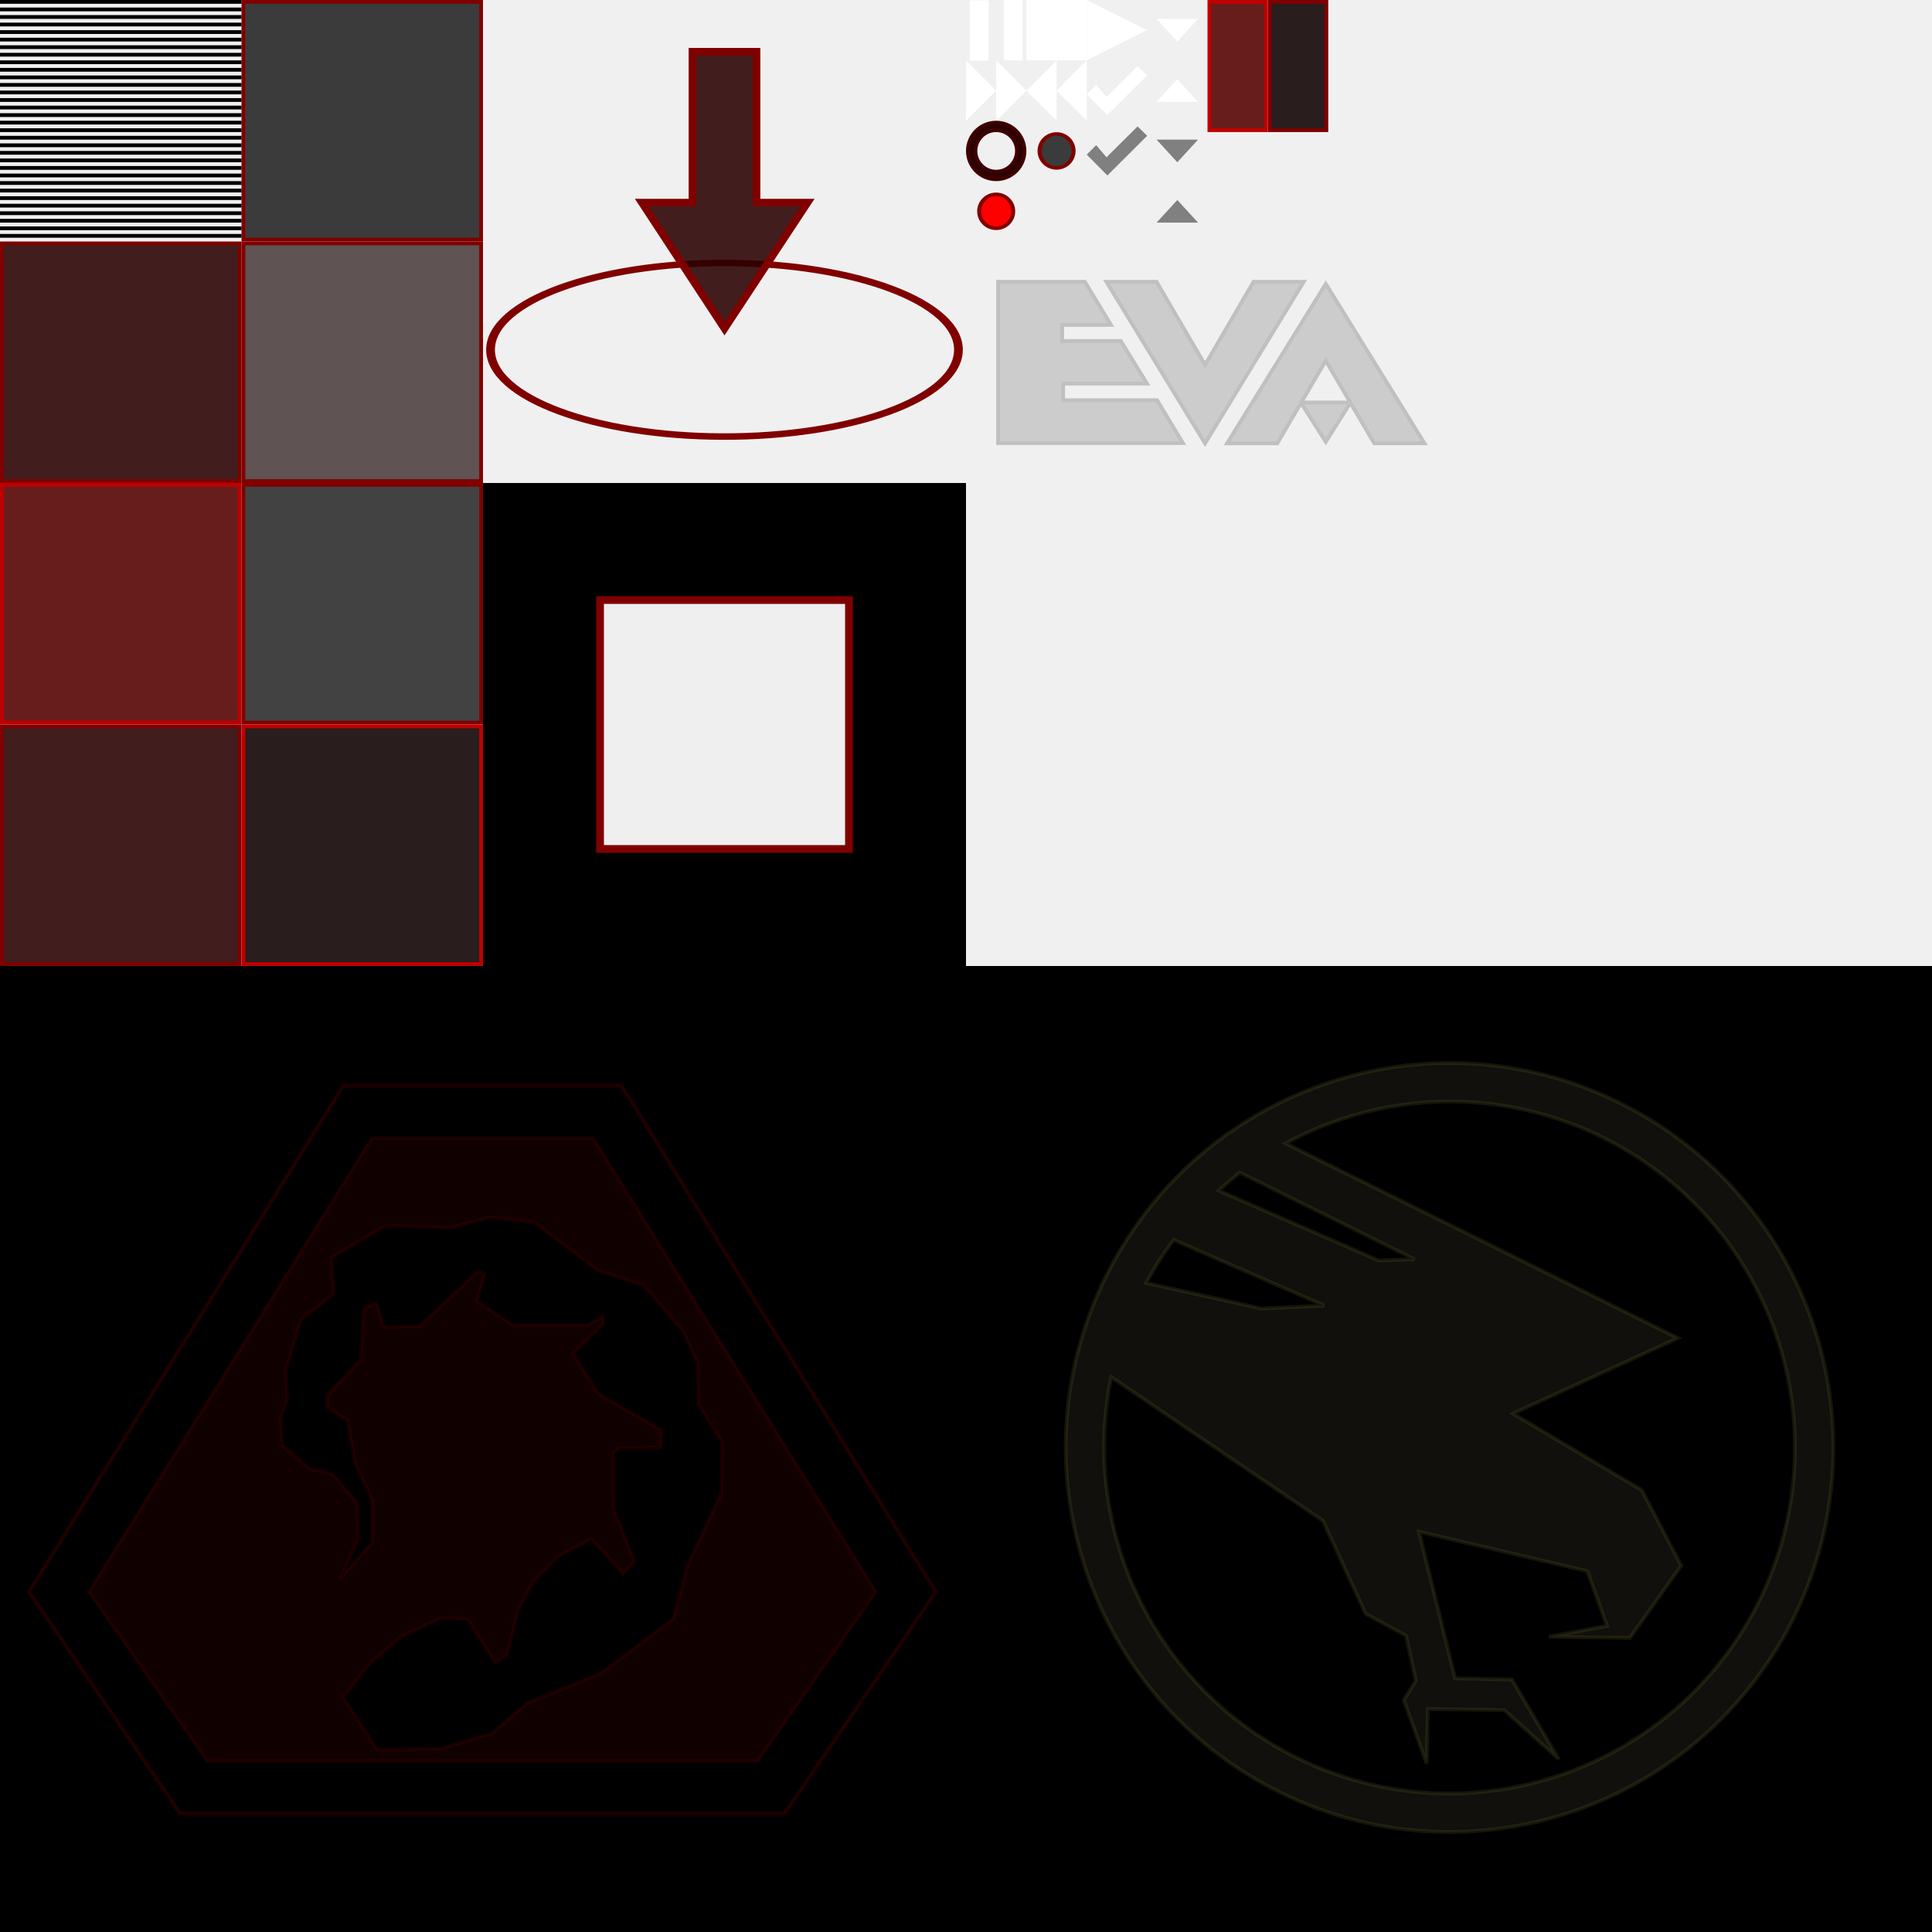
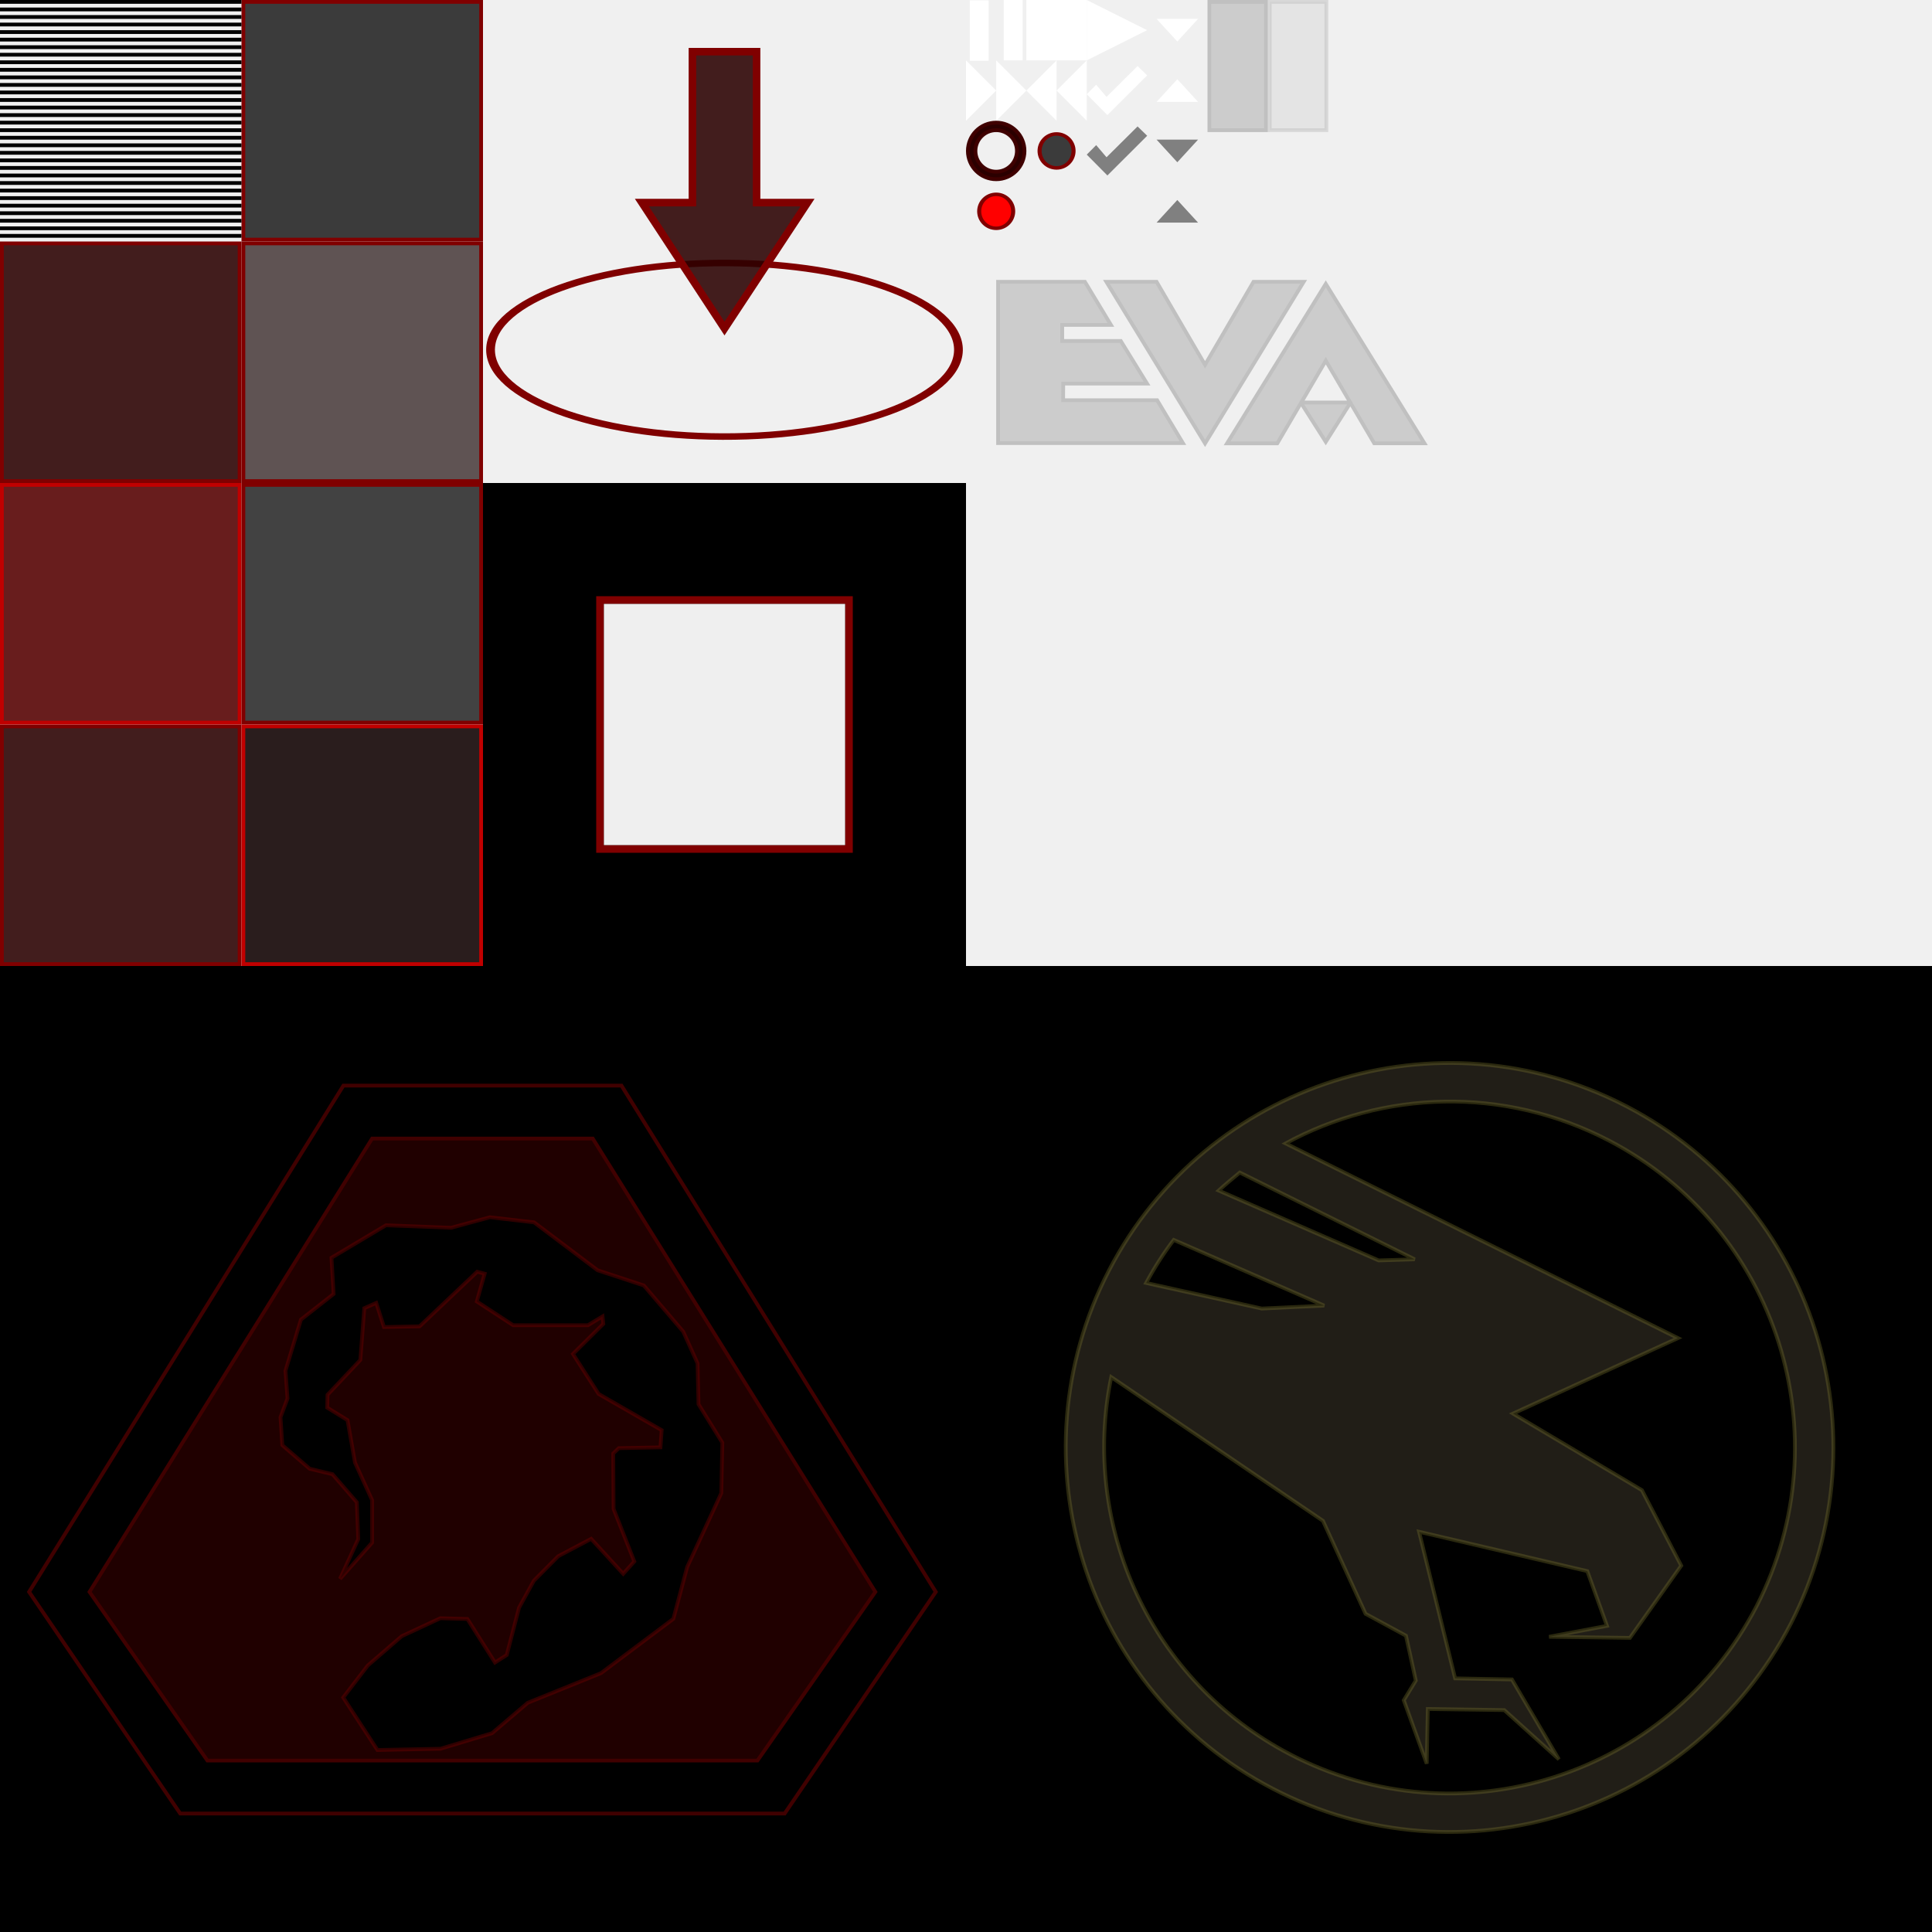
<svg xmlns="http://www.w3.org/2000/svg" width="512" height="512" id="svg2" version="1.1">
  <defs id="defs4">
    <marker style="overflow:visible;" id="Arrow1Lend" refX="0.0" refY="0.0" orient="auto">
      <path transform="scale(0.8) rotate(180) translate(12.5,0)" style="fill-rule:evenodd;stroke:#000000;stroke-width:1.0pt;marker-start:none;" d="M 0.0,0.0 L 5.0,-5.0 L -12.5,0.0 L 5.0,5.0 L 0.0,0.0 z " id="path4339" />
    </marker>
    <marker style="overflow:visible" id="TriangleOutL" refX="0.0" refY="0.0" orient="auto">
      <path transform="scale(0.8)" style="fill-rule:evenodd;stroke:#000000;stroke-width:1.0pt;marker-start:none" d="M 5.77,0.0 L -2.88,5.0 L -2.88,-5.0 L 5.77,0.0 z " id="path4479" />
    </marker>
  </defs>
  <g id="layer1" transform="translate(0,-540.3622)">
    <rect style="fill:#2b0000;fill-opacity:0.878;stroke:#800000;stroke-width:1;stroke-linecap:square;stroke-miterlimit:4;stroke-dasharray:none" id="rect3776-3" width="63" height="63" x="0.5" y="732.862" />
    <rect y="668.862" x="0.5" height="63" width="63" id="rect3759" style="fill:#560000;fill-opacity:0.878;stroke:#c00000;stroke-width:1;stroke-linecap:square;stroke-miterlimit:4;stroke-opacity:1;stroke-dasharray:none" />
    <rect y="668.862" x="64.5" height="63" width="63" id="rect2984-3" style="fill:#2b2b2b;fill-opacity:0.878;stroke:#800000;stroke-width:1;stroke-linecap:square;stroke-miterlimit:4;stroke-opacity:1;stroke-dasharray:none" />
    <rect y="732.862" x="64.5" height="63" width="63" id="rect3753" style="fill:#0f0000;fill-opacity:0.878;stroke:#c00000;stroke-width:1;stroke-linecap:square;stroke-miterlimit:4;stroke-opacity:1;stroke-dasharray:none" />
    <rect style="fill:#2b0000;fill-opacity:0.878;stroke:#800000;stroke-width:1;stroke-linecap:square;stroke-miterlimit:4;stroke-dasharray:none" id="rect3776" width="63" height="63" x="0.5" y="604.862" />
    <rect y="-603.862" x="64.5" height="63" width="63" id="rect2984" style="fill:#000000;fill-opacity:0.753;stroke:#800000;stroke-width:1;stroke-linecap:square;stroke-miterlimit:4;stroke-dasharray:none" transform="scale(1,-1)" />
    <rect transform="scale(1,-1)" style="fill:#302020;fill-opacity:0.753;stroke:#800000;stroke-width:1;stroke-linecap:square;stroke-miterlimit:4;stroke-dasharray:none" id="rect3007" width="63" height="63" x="64.5" y="-667.862" />
    <g id="g3052" transform="translate(-128,-256)">
      <path id="path5225" d="m 128.5,796.862 63.001,0" style="fill:none;stroke:#000000;stroke-width:1;stroke-linecap:square;stroke-linejoin:miter;stroke-miterlimit:4;stroke-opacity:1;stroke-dasharray:none" />
      <path style="fill:none;stroke:#000000;stroke-width:1;stroke-linecap:square;stroke-linejoin:miter;stroke-miterlimit:4;stroke-opacity:1;stroke-dasharray:none" d="m 128.5,798.862 63.001,0" id="path5229" />
      <path id="path5231" d="m 128.5,800.862 63.001,0" style="fill:none;stroke:#000000;stroke-width:1;stroke-linecap:square;stroke-linejoin:miter;stroke-miterlimit:4;stroke-opacity:1;stroke-dasharray:none" />
      <path style="fill:none;stroke:#000000;stroke-width:1;stroke-linecap:square;stroke-linejoin:miter;stroke-miterlimit:4;stroke-opacity:1;stroke-dasharray:none" d="m 128.5,802.862 63.001,0" id="path5233" />
      <path id="path5235" d="m 128.5,804.862 63.001,0" style="fill:none;stroke:#000000;stroke-width:1;stroke-linecap:square;stroke-linejoin:miter;stroke-miterlimit:4;stroke-opacity:1;stroke-dasharray:none" />
      <path style="fill:none;stroke:#000000;stroke-width:1;stroke-linecap:square;stroke-linejoin:miter;stroke-miterlimit:4;stroke-opacity:1;stroke-dasharray:none" d="m 128.5,806.862 63.001,0" id="path5237" />
      <path id="path5239" d="m 128.5,808.862 63.001,0" style="fill:none;stroke:#000000;stroke-width:1;stroke-linecap:square;stroke-linejoin:miter;stroke-miterlimit:4;stroke-opacity:1;stroke-dasharray:none" />
      <path style="fill:none;stroke:#000000;stroke-width:1;stroke-linecap:square;stroke-linejoin:miter;stroke-miterlimit:4;stroke-opacity:1;stroke-dasharray:none" d="m 128.5,810.862 63.001,0" id="path5241" />
      <path id="path5243" d="m 128.5,812.862 63.001,0" style="fill:none;stroke:#000000;stroke-width:1;stroke-linecap:square;stroke-linejoin:miter;stroke-miterlimit:4;stroke-opacity:1;stroke-dasharray:none" />
      <path style="fill:none;stroke:#000000;stroke-width:1;stroke-linecap:square;stroke-linejoin:miter;stroke-miterlimit:4;stroke-opacity:1;stroke-dasharray:none" d="m 128.5,814.862 63.001,0" id="path5245" />
      <path id="path5247" d="m 128.5,816.862 63.001,0" style="fill:none;stroke:#000000;stroke-width:1;stroke-linecap:square;stroke-linejoin:miter;stroke-miterlimit:4;stroke-opacity:1;stroke-dasharray:none" />
      <path style="fill:none;stroke:#000000;stroke-width:1;stroke-linecap:square;stroke-linejoin:miter;stroke-miterlimit:4;stroke-opacity:1;stroke-dasharray:none" d="m 128.5,818.862 63.001,0" id="path5249" />
      <path id="path5251" d="m 128.5,820.862 63.001,0" style="fill:none;stroke:#000000;stroke-width:1;stroke-linecap:square;stroke-linejoin:miter;stroke-miterlimit:4;stroke-opacity:1;stroke-dasharray:none" />
      <path style="fill:none;stroke:#000000;stroke-width:1;stroke-linecap:square;stroke-linejoin:miter;stroke-miterlimit:4;stroke-opacity:1;stroke-dasharray:none" d="m 128.5,822.862 63.001,0" id="path5253" />
      <path id="path5255" d="m 128.5,824.862 63.001,0" style="fill:none;stroke:#000000;stroke-width:1;stroke-linecap:square;stroke-linejoin:miter;stroke-miterlimit:4;stroke-opacity:1;stroke-dasharray:none" />
      <path style="fill:none;stroke:#000000;stroke-width:1;stroke-linecap:square;stroke-linejoin:miter;stroke-miterlimit:4;stroke-opacity:1;stroke-dasharray:none" d="m 128.5,826.862 63.001,0" id="path5257" />
      <path id="path5259" d="m 128.5,828.862 63.001,0" style="fill:none;stroke:#000000;stroke-width:1;stroke-linecap:square;stroke-linejoin:miter;stroke-miterlimit:4;stroke-opacity:1;stroke-dasharray:none" />
      <path style="fill:none;stroke:#000000;stroke-width:1;stroke-linecap:square;stroke-linejoin:miter;stroke-miterlimit:4;stroke-opacity:1;stroke-dasharray:none" d="m 128.5,830.862 63.001,0" id="path5261" />
      <path id="path5263" d="m 128.5,832.862 63.001,0" style="fill:none;stroke:#000000;stroke-width:1;stroke-linecap:square;stroke-linejoin:miter;stroke-miterlimit:4;stroke-opacity:1;stroke-dasharray:none" />
      <path style="fill:none;stroke:#000000;stroke-width:1;stroke-linecap:square;stroke-linejoin:miter;stroke-miterlimit:4;stroke-opacity:1;stroke-dasharray:none" d="m 128.5,834.862 63.001,0" id="path5265" />
      <path id="path5267" d="m 128.5,836.862 63.001,0" style="fill:none;stroke:#000000;stroke-width:1;stroke-linecap:square;stroke-linejoin:miter;stroke-miterlimit:4;stroke-opacity:1;stroke-dasharray:none" />
      <path style="fill:none;stroke:#000000;stroke-width:1;stroke-linecap:square;stroke-linejoin:miter;stroke-miterlimit:4;stroke-opacity:1;stroke-dasharray:none" d="m 128.5,838.862 63.001,0" id="path5269" />
      <path id="path5271" d="m 128.5,840.862 63.001,0" style="fill:none;stroke:#000000;stroke-width:1;stroke-linecap:square;stroke-linejoin:miter;stroke-miterlimit:4;stroke-opacity:1;stroke-dasharray:none" />
      <path style="fill:none;stroke:#000000;stroke-width:1;stroke-linecap:square;stroke-linejoin:miter;stroke-miterlimit:4;stroke-opacity:1;stroke-dasharray:none" d="m 128.5,842.862 63.001,0" id="path5273" />
      <path id="path5275" d="m 128.5,844.862 63.001,0" style="fill:none;stroke:#000000;stroke-width:1;stroke-linecap:square;stroke-linejoin:miter;stroke-miterlimit:4;stroke-opacity:1;stroke-dasharray:none" />
      <path style="fill:none;stroke:#000000;stroke-width:1;stroke-linecap:square;stroke-linejoin:miter;stroke-miterlimit:4;stroke-opacity:1;stroke-dasharray:none" d="m 128.5,846.862 63.001,0" id="path5277" />
      <path id="path5279" d="m 128.5,848.862 63.001,0" style="fill:none;stroke:#000000;stroke-width:1;stroke-linecap:square;stroke-linejoin:miter;stroke-miterlimit:4;stroke-opacity:1;stroke-dasharray:none" />
      <path style="fill:none;stroke:#000000;stroke-width:1;stroke-linecap:square;stroke-linejoin:miter;stroke-miterlimit:4;stroke-opacity:1;stroke-dasharray:none" d="m 128.5,850.862 63.001,0" id="path5281" />
      <path id="path5283" d="m 128.5,852.862 63.001,0" style="fill:none;stroke:#000000;stroke-width:1;stroke-linecap:square;stroke-linejoin:miter;stroke-miterlimit:4;stroke-opacity:1;stroke-dasharray:none" />
      <path style="fill:none;stroke:#000000;stroke-width:1;stroke-linecap:square;stroke-linejoin:miter;stroke-miterlimit:4;stroke-opacity:1;stroke-dasharray:none" d="m 128.5,854.862 63.001,0" id="path5285" />
      <path id="path5287" d="m 128.5,856.862 63.001,0" style="fill:none;stroke:#000000;stroke-width:1;stroke-linecap:square;stroke-linejoin:miter;stroke-miterlimit:4;stroke-opacity:1;stroke-dasharray:none" />
      <path style="fill:none;stroke:#000000;stroke-width:1;stroke-linecap:square;stroke-linejoin:miter;stroke-miterlimit:4;stroke-opacity:1;stroke-dasharray:none" d="m 128.5,858.862 63.001,0" id="path5289" />
    </g>
    <g transform="translate(128,-256)" id="layer1-9">
      <rect y="940.362" x="16" height="96" width="96" id="rect2987" style="fill:#000080;fill-opacity:0.004;stroke:#000000;stroke-width:32;stroke-linecap:square;stroke-miterlimit:4;stroke-dasharray:none" />
      <rect y="955.362" x="31" height="66" width="66" id="rect3776-4" style="fill:none;stroke:#800000;stroke-width:2;stroke-linecap:square;stroke-miterlimit:4;stroke-dasharray:none" />
    </g>
    <g id="g3280" transform="translate(0,-256)" style="display:none">
      <text id="text3048" y="893.862" x="4" style="font-size:8px;font-style:normal;font-weight:normal;line-height:125%;letter-spacing:0px;word-spacing:0px;fill:#ffffff;fill-opacity:1;stroke:none;font-family:Sans" xml:space="preserve">
        <tspan y="893.862" x="4" id="tspan3050">panel-darkred</tspan>
      </text>
      <text xml:space="preserve" style="font-size:8px;font-style:normal;font-weight:normal;line-height:125%;letter-spacing:0px;word-spacing:0px;fill:#ffffff;fill-opacity:1;stroke:none;font-family:Sans" x="74.2" y="893.862" id="text3086">
        <tspan id="tspan3088" x="74.2" y="893.862">panel-gray</tspan>
      </text>
      <text id="text3090" y="831.862" x="74.2" style="font-size:8px;font-style:normal;font-weight:normal;line-height:125%;letter-spacing:0px;word-spacing:0px;fill:#ffffff;fill-opacity:1;stroke:none;font-family:Sans" xml:space="preserve">
        <tspan y="831.862" x="74.2" id="tspan3092">panel-black</tspan>
      </text>
      <text xml:space="preserve" style="font-size:8px;font-style:normal;font-weight:normal;line-height:125%;letter-spacing:0px;word-spacing:0px;fill:#800000;fill-opacity:1;stroke:none;font-family:Sans" x="3.273" y="831.862" id="text3094">
        <tspan id="tspan3096" x="3.273" y="831.862">panel-scanline</tspan>
      </text>
      <text id="text3098" y="959.862" x="6.2" style="font-size:8px;font-style:normal;font-weight:normal;line-height:125%;letter-spacing:0px;word-spacing:0px;fill:#ffffff;fill-opacity:1;stroke:none;font-family:Sans" xml:space="preserve">
        <tspan y="959.862" x="6.2" id="tspan3100">button-hover</tspan>
      </text>
      <text xml:space="preserve" style="font-size:8px;font-style:normal;font-weight:normal;line-height:125%;letter-spacing:0px;word-spacing:0px;fill:#ffffff;fill-opacity:1;stroke:none;font-family:Sans" x="18.2" y="1023.862" id="text3102">
        <tspan id="tspan3104" x="18.2" y="1023.862">button</tspan>
      </text>
      <text xml:space="preserve" style="font-size:8px;font-style:normal;font-weight:normal;line-height:125%;letter-spacing:0px;word-spacing:0px;fill:#ffffff;fill-opacity:1;stroke:none;font-family:Sans" x="64.2" y="959.862" id="text3106">
        <tspan id="tspan3108" x="64.2" y="959.862">button-disabled</tspan>
      </text>
      <text id="text3110" y="1023.862" x="65.5" style="font-size:8px;font-style:normal;font-weight:normal;line-height:125%;letter-spacing:0px;word-spacing:0px;fill:#ffffff;fill-opacity:1;stroke:none;font-family:Sans" xml:space="preserve">
        <tspan y="1023.862" x="65.5" id="tspan3112">button-pressed</tspan>
      </text>
      <text xml:space="preserve" style="font-size:8px;font-style:normal;font-weight:normal;line-height:125%;letter-spacing:0px;word-spacing:0px;fill:#000000;fill-opacity:1;stroke:none;font-family:Sans" x="160.6" y="989.862" id="text3159">
        <tspan id="tspan3161" x="160.6" y="989.862">shellmapborder</tspan>
      </text>
    </g>
    <rect style="fill:#000000;fill-opacity:1;stroke:#000000;stroke-width:1;stroke-linecap:butt;stroke-miterlimit:4;stroke-opacity:1;stroke-dasharray:none;stroke-dashoffset:0" id="rect4028" width="511" height="255" x="0.5" y="796.862" />
-     <path style="fill:#800000;fill-opacity:0.125;stroke:#000000;stroke-width:1;stroke-opacity:1" d="m 157.084,842.1 74.888,120.133 -31.237,44.682 -145.771,0 -31.237,-44.682 74.888,-120.133 z" id="path3068" />
-     <path style="fill-opacity:1;stroke:#800000;stroke-width:1;stroke-opacity:0.165" d="m 90.962,990.221 6.513,-8.486 8.998,-7.767 10.23,-4.761 7.156,0.196 7.314,11.548 3.115,-1.986 3.264,-12.547 3.924,-7.134 6.466,-6.51 8.717,-4.6 8.495,9.27 2.946,-3.271 -5.495,-13.946 -0.089,-14.675 1.473,-1.411 11.041,-0.214 0.318,-4.558 -16.707,-9.601 -6.796,-10.595 8.043,-7.963 -0.214,-1.986 -3.864,2.334 -19.822,0 -9.628,-6.291 2.079,-7.357 -1.984,-0.528 -15.252,14.467 -9.445,0.197 -2.053,-6.398 -3.162,1.395 -1.053,13.728 -8.697,9.224 -0.079,3.414 5.38,3.311 1.982,11.257 4.531,9.933 0,11.257 -8.495,9.601 4.831,-10.525 -0.383,-9.768 -6.444,-7.438 -6.05,-1.444 -7.245,-6.25 -0.483,-7.397 1.858,-4.984 -0.545,-7.33 4.102,-13.551 8.661,-6.799 -0.566,-9.601 14.442,-8.608 17.274,0.662 10.261,-2.786 11.71,1.348 16.825,12.695 12.265,4.037 10.443,12.234 3.792,8.407 0.249,10.822 6.313,10.19 -0.266,13.36 -9.044,19.571 -3.667,13.752 -19.179,14.397 -19.402,7.849 -9.462,8.06 -13.669,4.127 -16.707,0.331 z" id="path3093" />
-     <path id="path5446" style="fill:#000000;fill-opacity:1;stroke:#800000;stroke-width:1;stroke-opacity:0.243" d="m 157.084,842.1 74.888,120.133 -31.237,44.682 -145.771,0 -31.237,-44.682 74.888,-120.133 z m 7.609,-14.047 -73.687,0 -83.298,134.18 40.047,58.729 160.188,0 40.047,-58.729 z" />
-     <path id="path6111" style="fill:#c8b98d;fill-opacity:0.089;fill-rule:evenodd;stroke:#807c30;stroke-width:1px;stroke-linecap:butt;stroke-linejoin:miter;stroke-opacity:0.169" d="m 350.92,886.359 -16.538,0.783 -30.641,-6.786 c 2.178,-4.042 4.618,-7.855 7.314,-11.405 z m 23.992,-12.265 -9.553,0.29 -42.393,-18.518 c 1.827,-1.652 3.715,-3.223 5.59,-4.766 z m -32.926,131.225 C 304.773,985.96 286.403,944.578 294.491,905.31 l 56.103,38.083 11.29,24.646 10.711,5.799 2.605,11.888 -3.184,5.219 6.079,16.817 0.289,-14.498 20.265,0.29 14.475,13.048 -12.448,-21.166 -15.054,-0.29 -9.553,-38.853 44.583,10.438 5.211,14.498 -15.343,2.9 21.423,0.29 13.606,-19.137 -10.422,-20.007 -34.161,-20.297 43.714,-20.007 -103.981,-51.594 c 25.758,-13.991 57.728,-15.298 85.666,-0.764 44.66,23.233 62.215,78.218 39.169,123.352 -23.433,45.188 -78.689,62.692 -123.549,39.355 z m -4.699,9.061 c -49.856,-25.936 -69.28,-87.442 -43.384,-137.376 25.896,-49.934 87.305,-69.388 137.162,-43.452 49.634,25.821 69.145,86.93 43.531,137.09 -26.043,50.22 -87.453,69.674 -137.309,43.738 z" />
+     <path style="fill:#800000;fill-opacity:0.251;stroke:#000000;stroke-width:1;stroke-opacity:1" d="m 157.084,842.1 74.888,120.133 -31.237,44.682 -145.771,0 -31.237,-44.682 74.888,-120.133 z" id="path3068" />
+     <path style="fill-opacity:1;stroke:#800000;stroke-width:1;stroke-opacity:0.361;stroke-miterlimit:4;stroke-dasharray:none" d="m 90.962,990.221 6.513,-8.486 8.998,-7.767 10.23,-4.761 7.156,0.196 7.314,11.548 3.115,-1.986 3.264,-12.547 3.924,-7.134 6.466,-6.51 8.717,-4.6 8.495,9.27 2.946,-3.271 -5.495,-13.946 -0.089,-14.675 1.473,-1.411 11.041,-0.214 0.318,-4.558 -16.707,-9.601 -6.796,-10.595 8.043,-7.963 -0.214,-1.986 -3.864,2.334 -19.822,0 -9.628,-6.291 2.079,-7.357 -1.984,-0.528 -15.252,14.467 -9.445,0.197 -2.053,-6.398 -3.162,1.395 -1.053,13.728 -8.697,9.224 -0.079,3.414 5.38,3.311 1.982,11.257 4.531,9.933 0,11.257 -8.495,9.601 4.831,-10.525 -0.383,-9.768 -6.444,-7.438 -6.05,-1.444 -7.245,-6.25 -0.483,-7.397 1.858,-4.984 -0.545,-7.33 4.102,-13.551 8.661,-6.799 -0.566,-9.601 14.442,-8.608 17.274,0.662 10.261,-2.786 11.71,1.348 16.825,12.695 12.265,4.037 10.443,12.234 3.792,8.407 0.249,10.822 6.313,10.19 -0.266,13.36 -9.044,19.571 -3.667,13.752 -19.179,14.397 -19.402,7.849 -9.462,8.06 -13.669,4.127 -16.707,0.331 z" id="path3093" />
+     <path id="path5446" style="fill:#000000;fill-opacity:1;stroke:#800000;stroke-width:1;stroke-opacity:0.502" d="m 157.084,842.1 74.888,120.133 -31.237,44.682 -145.771,0 -31.237,-44.682 74.888,-120.133 z m 7.609,-14.047 -73.687,0 -83.298,134.18 40.047,58.729 160.188,0 40.047,-58.729 z" />
+     <path id="path6111" style="fill:#c8b98d;fill-opacity:0.165;fill-rule:evenodd;stroke:#807c30;stroke-width:1px;stroke-linecap:butt;stroke-linejoin:miter;stroke-opacity:0.329" d="m 350.92,886.359 -16.538,0.783 -30.641,-6.786 c 2.178,-4.042 4.618,-7.855 7.314,-11.405 z m 23.992,-12.265 -9.553,0.29 -42.393,-18.518 c 1.827,-1.652 3.715,-3.223 5.59,-4.766 z m -32.926,131.225 C 304.773,985.96 286.403,944.578 294.491,905.31 l 56.103,38.083 11.29,24.646 10.711,5.799 2.605,11.888 -3.184,5.219 6.079,16.817 0.289,-14.498 20.265,0.29 14.475,13.048 -12.448,-21.166 -15.054,-0.29 -9.553,-38.853 44.583,10.438 5.211,14.498 -15.343,2.9 21.423,0.29 13.606,-19.137 -10.422,-20.007 -34.161,-20.297 43.714,-20.007 -103.981,-51.594 c 25.758,-13.991 57.728,-15.298 85.666,-0.764 44.66,23.233 62.215,78.218 39.169,123.352 -23.433,45.188 -78.689,62.692 -123.549,39.355 z m -4.699,9.061 c -49.856,-25.936 -69.28,-87.442 -43.384,-137.376 25.896,-49.934 87.305,-69.388 137.162,-43.452 49.634,25.821 69.145,86.93 43.531,137.09 -26.043,50.22 -87.453,69.674 -137.309,43.738 z" />
    <g transform="translate(128,-382.3057)" id="layer1-36">
      <path transform="matrix(1.995402,0,0,1.480459,-42.18389,874.7715)" d="M 22.144,94.834 C 22.288,86.254 36.316,79.357 53.475,79.429 70.635,79.501 84.429,86.515 84.285,95.095 84.141,103.675 70.113,110.572 52.953,110.499 35.896,110.428 22.143,103.494 22.143,94.964" id="path2985" style="fill:none;stroke:#800000;stroke-width:1.164;stroke-linecap:round;stroke-miterlimit:4;stroke-opacity:1;stroke-dasharray:none" />
      <path id="rect4963" d="m 55.5,936.362 17,0 0,40 13.5,0 -22,33.375 -21.894,-33.375 13.394,0 z" style="fill:#2b0000;fill-opacity:0.878;stroke:#800000;stroke-width:2;stroke-linecap:round;stroke-miterlimit:4;stroke-opacity:1" />
    </g>
    <rect style="fill:#ffffff;fill-opacity:1;stroke:none" id="rect3316" width="5" height="16" x="257" y="540.46" />
    <rect style="fill:#ffffff;fill-opacity:1;stroke:none" id="rect4100" width="5" height="16" x="266" y="540.362" />
    <rect y="540.362" x="272" height="16" width="16" id="rect4110" style="fill:#ffffff;fill-opacity:1;stroke:none" />
    <path style="fill:#ffffff;fill-opacity:1;stroke:none" d="m 288,540.362 16,8 0,0 -16,8 z" id="rect4114" />
    <path id="path4119" d="m 256,556.362 8,8 0,0 -8,8 z" style="fill:#ffffff;fill-opacity:1;stroke:none" />
    <path style="fill:#ffffff;fill-opacity:1;stroke:none" d="m 264,556.362 8,8 0,0 -8,8 z" id="path4121" />
    <path style="fill:#ffffff;fill-opacity:1;stroke:none" d="m 288,556.362 -8,8 0,0 8,8 z" id="path4131" />
    <path id="path4133" d="m 280,556.362 -8,8 0,0 8,8 z" style="fill:#ffffff;fill-opacity:1;stroke:none" />
    <path style="fill:#2b0000;fill-opacity:1;stroke:#3f0000;stroke-width:1;stroke-linecap:butt;stroke-miterlimit:4;stroke-opacity:1;stroke-dasharray:none;stroke-dashoffset:0" d="M 264 32.5 C 259.858 32.499 256.501 35.858 256.5 40 C 256.499 44.142 259.858 47.499 264 47.5 C 268.142 47.501 271.499 44.142 271.5 40 C 271.5 35.858 268.142 32.501 264 32.5 z M 264 34.5 C 267.037 34.5 269.5 36.963 269.5 40 C 269.5 43.038 267.038 45.5 264 45.5 C 260.962 45.5 258.5 43.038 258.5 40 C 258.5 36.962 260.962 34.5 264 34.5 z " transform="translate(0,540.3622)" id="path4279" />
    <path transform="matrix(0.9020343,0,0,0.7731723,22.75002,541.2837)" d="m 290.177,50.544 c -4e-4,3.214 -2.234,5.82 -4.989,5.819 -2.755,-4.77e-4 -4.988,-2.607 -4.988,-5.821 4e-4,-3.214 2.234,-5.82 4.989,-5.819 2.755,4.76e-4 4.988,2.606 4.988,5.82" id="path4289" style="fill:#000000;fill-opacity:0.753;stroke:#800000;stroke-width:1.197;stroke-linecap:butt;stroke-miterlimit:4;stroke-opacity:1;stroke-dasharray:none;stroke-dashoffset:0" />
    <path style="fill:#ffffff;fill-opacity:1;stroke:none" d="m 301.468,557.867 2.547,2.475 -10.544,10.52 -5.471,-5.524 2.498,-2.514 2.741,3.215 z" id="rect4408" />
    <path id="path4413" d="m 301.468,573.867 2.547,2.475 -10.544,10.52 -5.471,-5.524 2.498,-2.514 2.741,3.215 z" style="fill:#808080;fill-opacity:1;stroke:none" />
    <path id="path4415" d="m 306.5,545.362 5.5,6 0,0 5.5,-6 z" style="fill:#ffffff;fill-opacity:1;stroke:none" />
    <path style="fill:#ffffff;fill-opacity:1;stroke:none" d="m 306.5,567.362 5.5,-6 0,0 5.5,6 z" id="path4421" />
    <path id="path4425" d="m 306.5,577.362 5.5,6 0,0 5.5,-6 z" style="fill:#808080;fill-opacity:1;stroke:none" />
    <path id="path4429" d="m 306.5,599.362 5.5,-6 0,0 5.5,6 z" style="fill:#808080;fill-opacity:1;stroke:none" />
    <path style="fill:#c0c0c0;fill-opacity:0.753;stroke:#c0c0c0;stroke-width:1;stroke-linecap:round;stroke-linejoin:miter;stroke-miterlimit:4;stroke-opacity:1;stroke-dashoffset:0" d="m 264.5,615.035 23,0 6.908,11.434 -12.908,-1.6e-4 0,4.261 15.518,0 6.962,11.291 -22.217,0 -0.02,4.407 24.911,0 6.828,11.357 -48.982,-2e-5 z" id="rect3142" />
    <path style="fill:#c0c0c0;fill-opacity:0.753;stroke:#c0c0c0;stroke-width:1;stroke-linecap:round;stroke-linejoin:miter;stroke-miterlimit:4;stroke-opacity:1;stroke-dashoffset:0" d="m 293.2,615.035 13.3,0 8.932,15.316 3.918,6.684 3.84,-6.551 9.01,-15.449 13.3,0 -26.15,42.827 z" id="path3931" />
    <path style="fill:#c0c0c0;fill-opacity:0.753;stroke:#c0c0c0;stroke-width:1;stroke-linecap:round;stroke-linejoin:miter;stroke-miterlimit:4;stroke-opacity:1;stroke-dashoffset:0" d="m 351.344,615.597 -26.156,42.251 13.312,0 6.281,-10.719 6.562,10.318 6.531,-10.35 6.312,10.75 13.312,0 z m 0,20.344 6.5,11.094 -13,0 z" id="path3963" />
-     <path style="fill:#ff0000;fill-opacity:1;stroke:#800000;stroke-width:1.197;stroke-linecap:butt;stroke-miterlimit:4;stroke-opacity:1;stroke-dasharray:none;stroke-dashoffset:0" id="path3991" d="m 290.177,50.544 a 4.989,5.82 0 1 1 0,-8.62e-4" transform="matrix(0.9020343,0,0,0.7731723,6.750015,557.2837)" />
-     <rect y="540.862" x="336.5" height="34" width="15" id="rect3999" style="fill:#0f0000;fill-opacity:0.878;stroke:#800000;stroke-width:1;stroke-linecap:square;stroke-miterlimit:4;stroke-dasharray:none" />
-     <rect style="fill:#560000;fill-opacity:0.878;stroke:#c00000;stroke-width:1;stroke-linecap:square;stroke-miterlimit:4;stroke-opacity:1;stroke-dasharray:none" id="rect4001" width="15" height="34" x="320.5" y="540.862" />
+     <path style="fill:#ff0000;fill-opacity:1;stroke:#800000;stroke-width:1.197;stroke-linecap:butt;stroke-miterlimit:4;stroke-opacity:1;stroke-dasharray:none;stroke-dashoffset:0" id="path3991" d="m 290.177,50.544 c -4e-4,3.214 -2.234,5.82 -4.989,5.819 -2.755,-4.77e-4 -4.988,-2.607 -4.988,-5.821 4e-4,-3.214 2.234,-5.82 4.989,-5.819 2.755,4.76e-4 4.988,2.606 4.988,5.82" transform="matrix(0.9020343,0,0,0.7731723,6.750015,557.2837)" />
+     <rect y="540.862" x="336.5" height="34" width="15" id="rect3999" style="fill:#c0c0c0;fill-opacity:0.251;stroke:#c0c0c0;stroke-width:1;stroke-linecap:square;stroke-miterlimit:4;stroke-dasharray:none;stroke-opacity:0.502" />
+     <rect style="fill:#c0c0c0;fill-opacity:0.753;stroke:#c0c0c0;stroke-width:1;stroke-linecap:square;stroke-miterlimit:4;stroke-opacity:1;stroke-dasharray:none" id="rect4003" width="15" height="34" x="320.5" y="540.862" />
  </g>
</svg>
